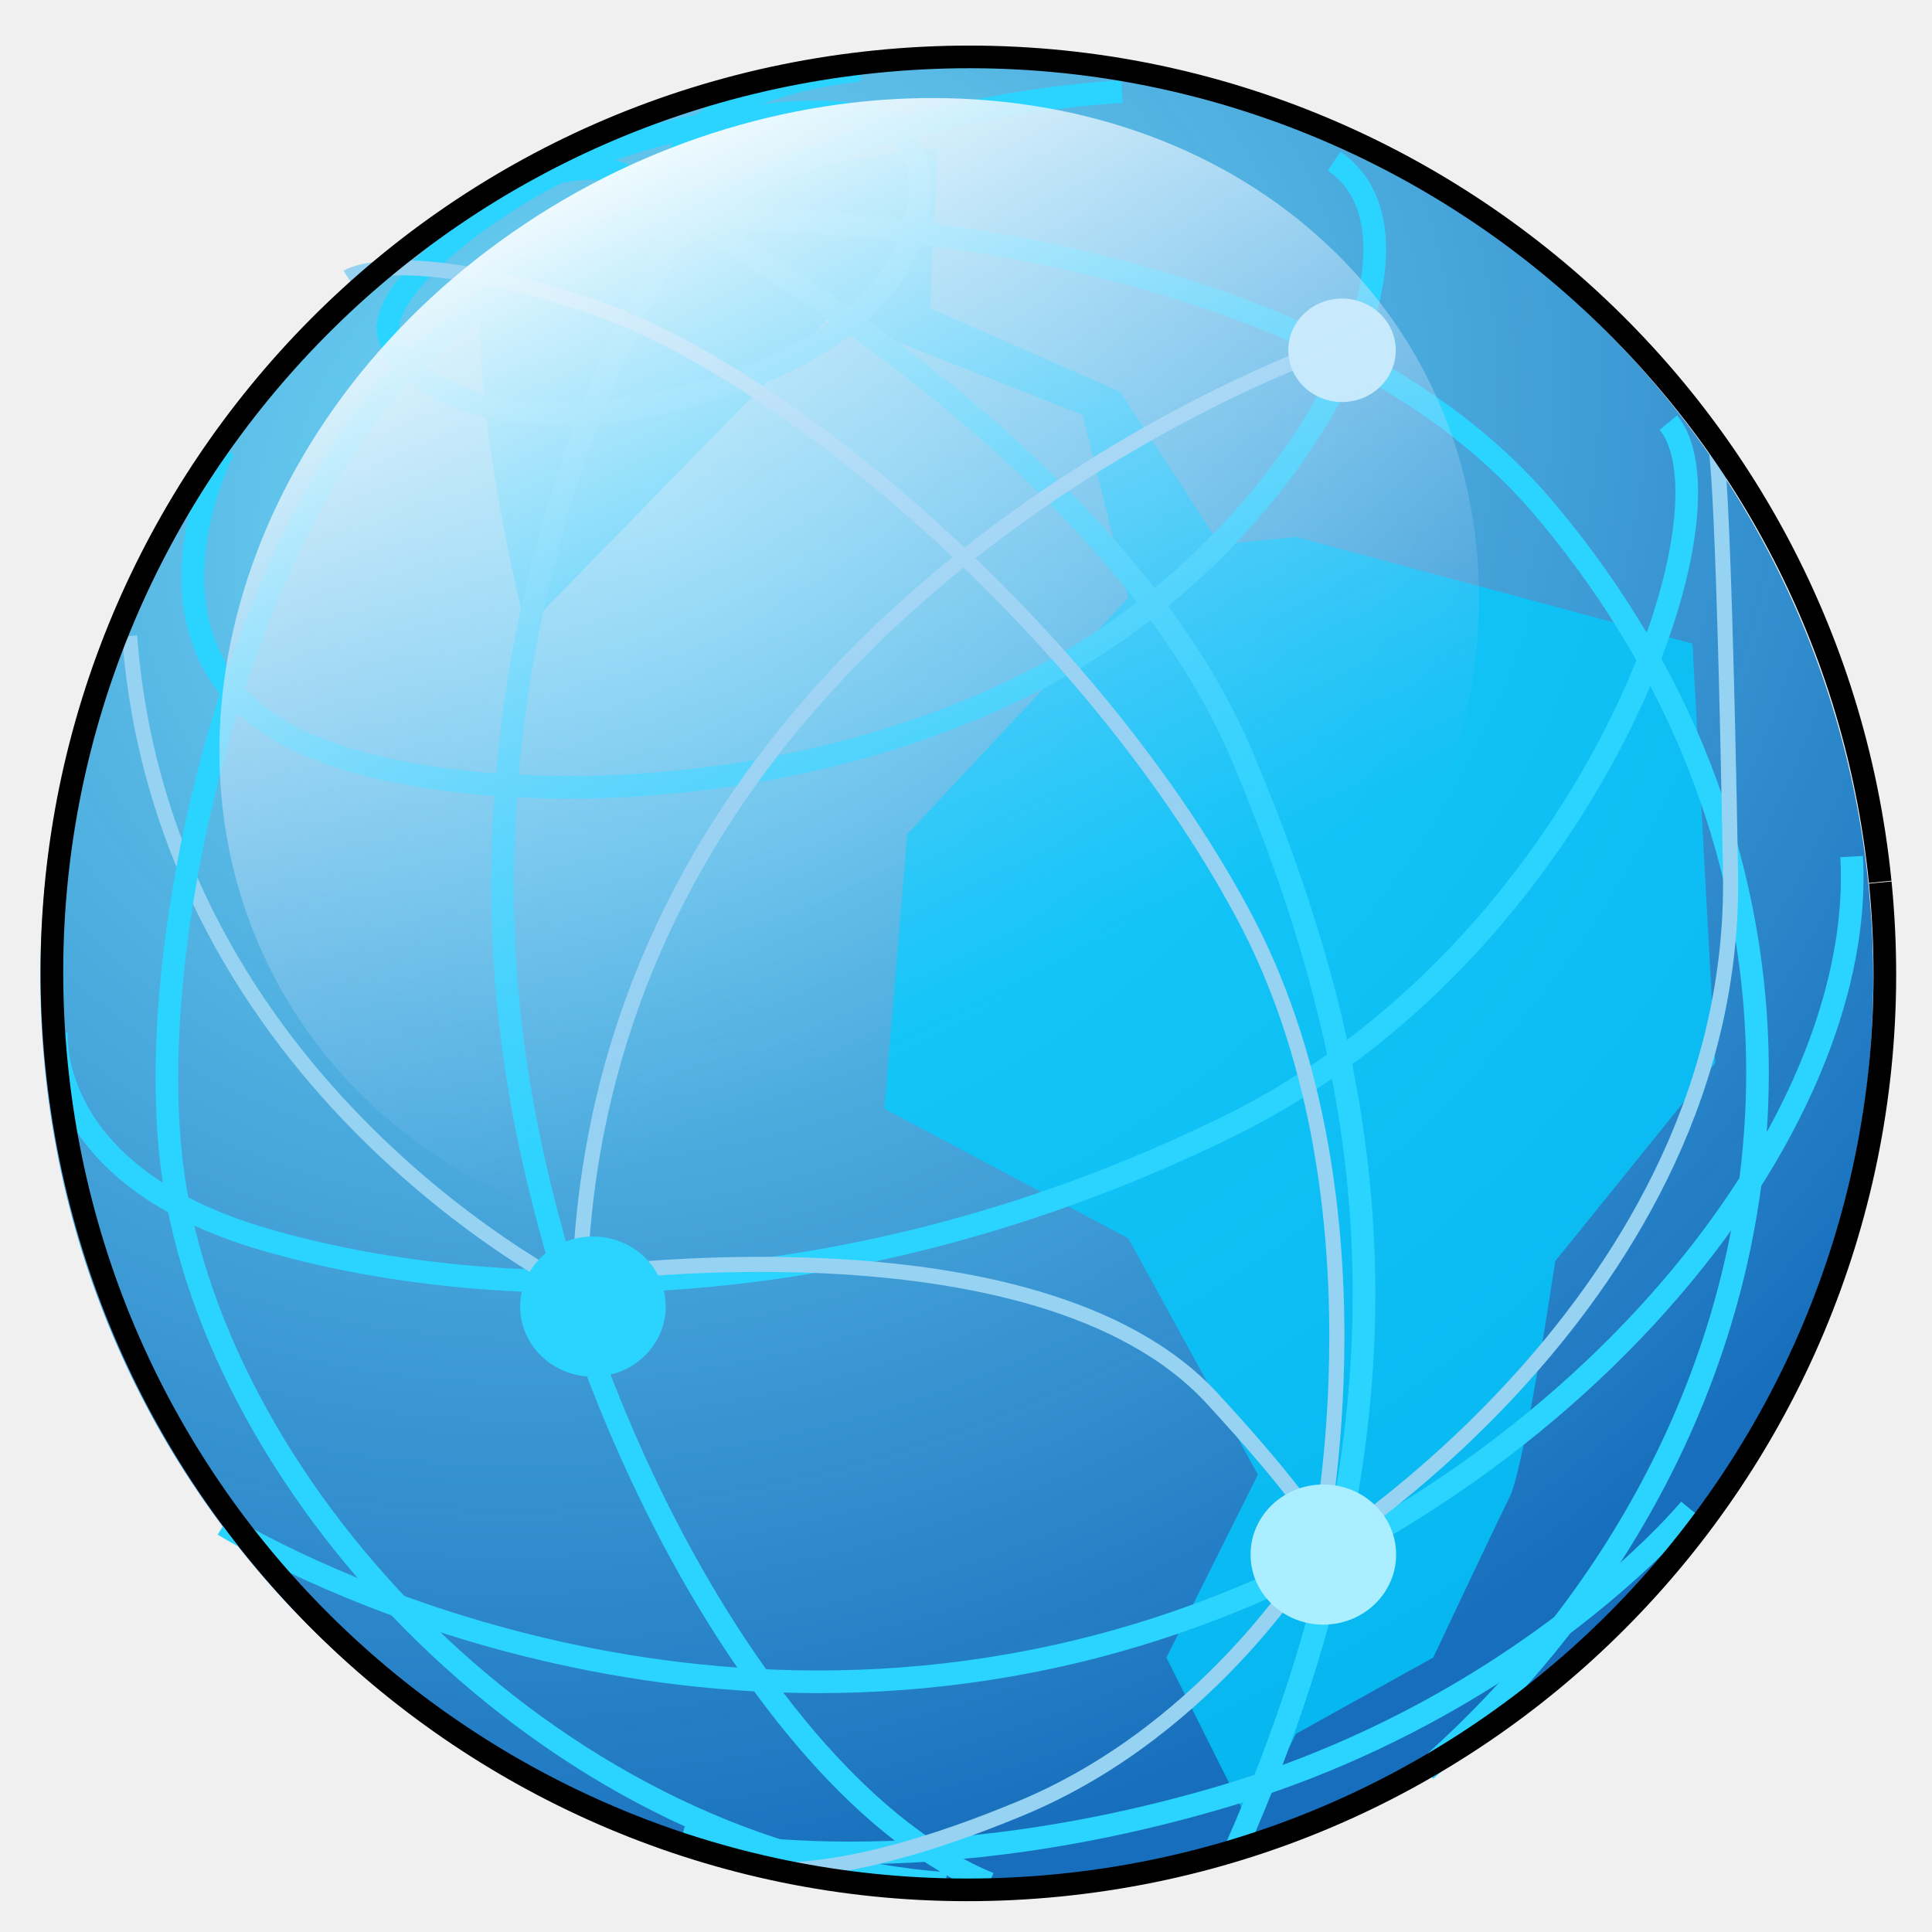
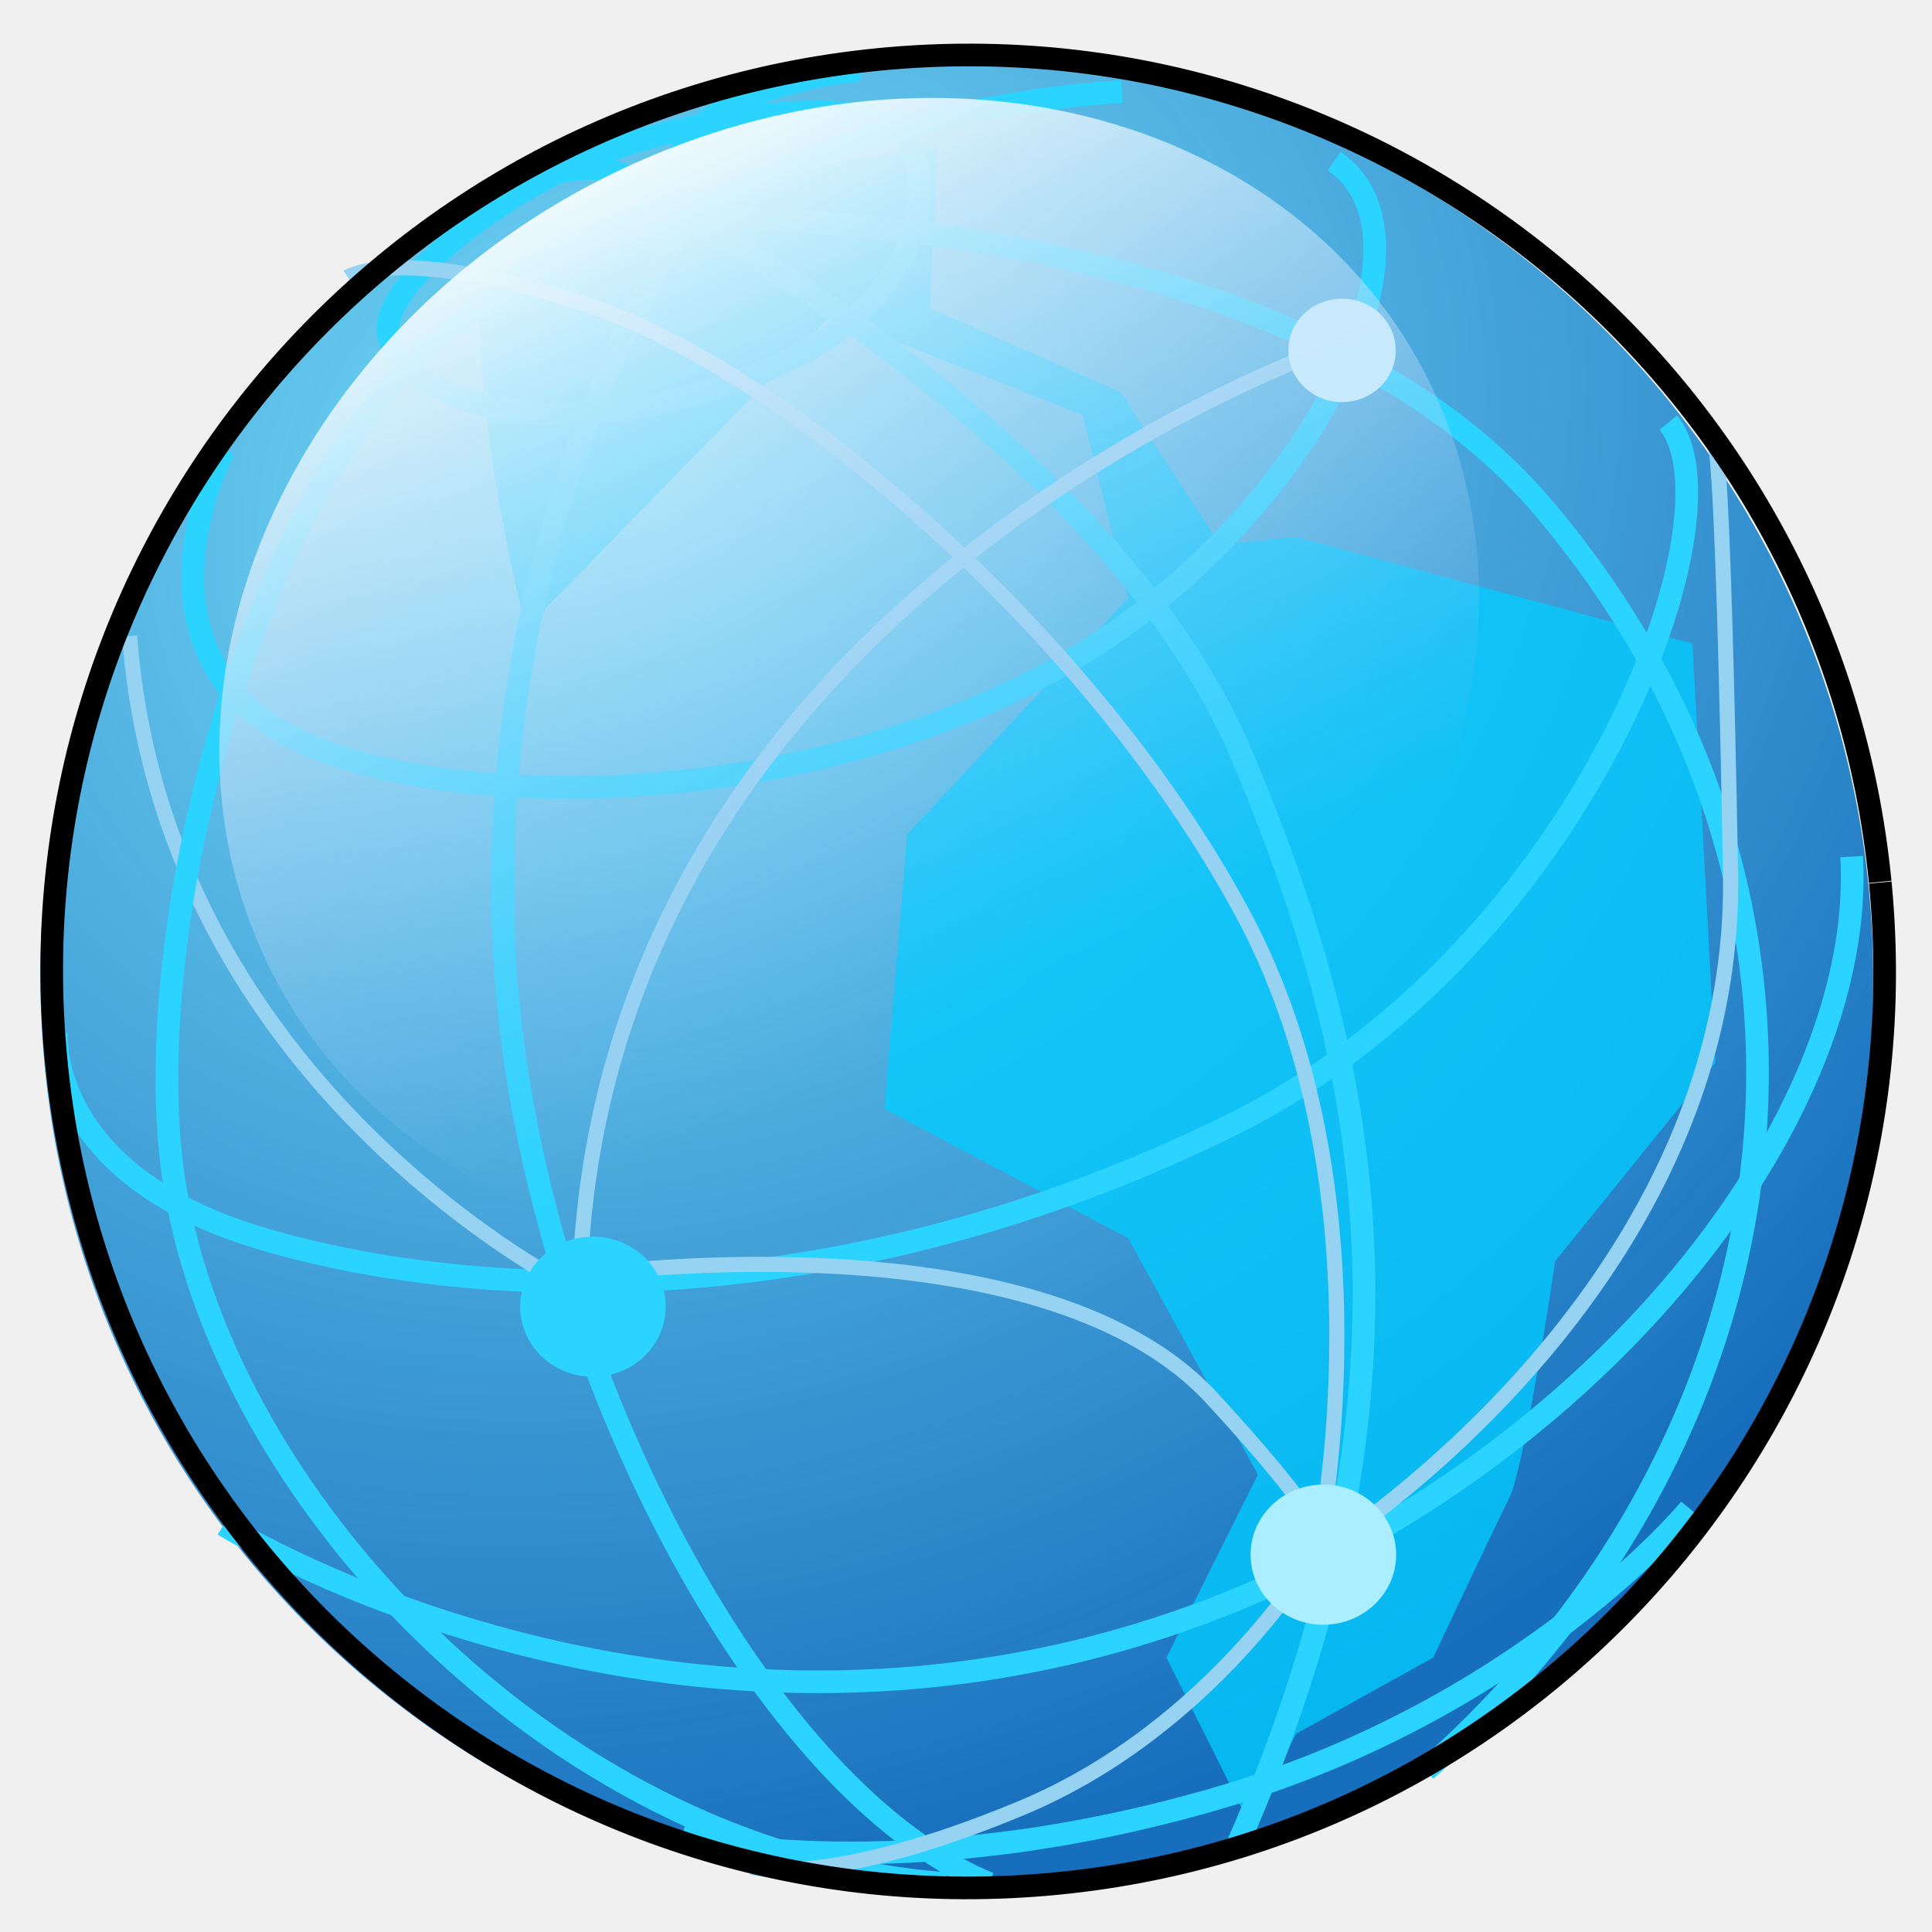
<svg xmlns="http://www.w3.org/2000/svg" xmlns:xlink="http://www.w3.org/1999/xlink" width="256" height="256" id="svg2" version="1.1">
  <defs id="defs4">
    <linearGradient id="linearGradient4119">
      <stop id="stop4121" offset="0" style="stop-color:#edfafe;stop-opacity:1;" />
      <stop id="stop4123" offset="1" style="stop-color:#86c0f4;stop-opacity:0;" />
    </linearGradient>
    <linearGradient id="linearGradient3972">
      <stop style="stop-color:#78def9;stop-opacity:1;" offset="0" id="stop3974" />
      <stop style="stop-color:#116bbb;stop-opacity:0.975;" offset="1" id="stop3976" />
    </linearGradient>
    <radialGradient xlink:href="#linearGradient3972" id="radialGradient3978" cx="417.116" cy="91.482" fx="417.116" fy="91.482" r="122.934" gradientTransform="matrix(1.615381,-0.7488117,0.635066,1.370002,-329.2445,294.5119)" gradientUnits="userSpaceOnUse" />
    <linearGradient xlink:href="#linearGradient4119" id="linearGradient4117" x1="348.568" y1="127.429" x2="471.336" y2="116.795" gradientUnits="userSpaceOnUse" />
  </defs>
  <g id="layer1" transform="translate(0,-796.3622)">
-     <path style="opacity:0.956;fill:#614868;fill-opacity:1;stroke:none" d="m 687.387,679.384 c -17.75,21.031 -27.878,48.579 -26.388,78.232 3.12,62.086 55.973,109.887 118.059,106.767 28.375,-1.426 53.76,-13.247 72.671,-31.586 L 828.083,810.719 c -13.237,12.327 -30.725,20.231 -50.203,21.21 -43.889,2.206 -81.255,-31.588 -83.461,-75.477 -1.024,-20.38 5.713,-39.351 17.62,-54.051 l -24.652,-23.017 z" id="path2985-0" />
-     <path style="fill:#614868;stroke:#000000;stroke-width:0.34px;stroke-linecap:butt;stroke-linejoin:miter;stroke-opacity:1" d="m 773.276,935.501 -27.17,41.725 54.825,0 z" id="path3027" />
-     <path id="path3047" style="font-size:20px;font-style:normal;font-variant:normal;font-weight:normal;font-stretch:normal;line-height:125%;letter-spacing:0px;word-spacing:0px;fill:#ffffff;fill-opacity:1;stroke:none;font-family:Cheri;-inkscape-font-specification:Cheri" d="m 790.886,908.862 -7.402,26.165 -5.938,-0.554 c -0.554,-1.742 -1.874,-6.109 -3.958,-13.102 l -4.631,13.102 -5.621,0.158 -4.988,-26.284 6.967,-0.198 c 0.343,2.718 0.924,7.706 1.742,14.963 l 3.681,-12.706 6.373,1.029 3.048,10.213 3.365,-13.656 7.363,0.871" />
-     <path id="path3049" style="font-size:20px;font-style:normal;font-variant:normal;font-weight:normal;font-stretch:normal;line-height:125%;letter-spacing:0px;word-spacing:0px;fill:#ffffff;fill-opacity:1;stroke:none;font-family:Cheri;-inkscape-font-specification:Cheri" d="m 824.13,908.862 -7.402,26.165 -5.938,-0.554 c -0.554,-1.742 -1.874,-6.109 -3.958,-13.102 l -4.631,13.102 -5.621,0.158 -4.988,-26.284 6.967,-0.198 c 0.343,2.718 0.924,7.706 1.742,14.963 l 3.681,-12.706 6.373,1.029 3.048,10.213 3.365,-13.656 7.363,0.871" />
-     <path id="path3051" style="font-size:20px;font-style:normal;font-variant:normal;font-weight:normal;font-stretch:normal;line-height:125%;letter-spacing:0px;word-spacing:0px;fill:#ffffff;fill-opacity:1;stroke:none;font-family:Cheri;-inkscape-font-specification:Cheri" d="m 857.374,908.862 -7.402,26.165 -5.938,-0.554 c -0.554,-1.742 -1.874,-6.109 -3.958,-13.102 l -4.631,13.102 -5.621,0.158 -4.988,-26.284 6.967,-0.198 c 0.343,2.718 0.924,7.706 1.742,14.963 l 3.681,-12.706 6.373,1.029 3.048,10.213 3.365,-13.656 7.363,0.871" />
-     <path style="fill:url(#radialGradient3978);fill-opacity:1;stroke:none" id="path3202" d="m 563.935,163.202 a 121.429,121.429 0 1 1 -0.23,-2.643" transform="translate(-316.0762,753.505)" />
+     <path style="fill:url(#radialGradient3978);fill-opacity:1;stroke:none" id="path3202" d="m 563.935,163.202 c 5.095,66.869 -44.982,125.208 -111.851,130.304 -66.869,5.095 -125.208,-44.982 -130.304,-111.851 -5.095,-66.869 44.982,-125.208 111.851,-130.304 65.839,-5.017 123.619,43.495 130.073,109.209" transform="translate(-316.0762,753.505)" />
    <path style="fill:#03ccff;fill-opacity:0.776;stroke:none" d="m 110.107,838.21 33.335,13.132 6.061,24.244 -29.294,31.315 -3.03,36.365 32.325,17.173 17.173,31.315 -12.122,24.244 11.112,22.223 6.061,-12.122 18.183,-10.101 c 0,0 8.081,-17.173 10.102,-21.213 2.02,-4.041 6.061,-31.315 6.061,-31.315 l 21.213,-26.264 -3.03,-55.558 -52.528,-14.142 -10.102,1.01 -13.132,-20.203 -25.254,-11.112 1.01,-21.213 c 0,0 -60.609,6.061 -60.609,23.234 0,17.173 6.061,40.406 6.061,40.406 z" id="path4125" />
    <path style="fill:none;stroke:#2ad4ff;stroke-width:3;stroke-linecap:butt;stroke-linejoin:miter;stroke-miterlimit:4;stroke-opacity:1;stroke-dasharray:none" d="m 51.424,840.219 c 0.544,6.772 17.3,17.393 47.857,6.071 26.244,-9.723 25.071,-29.46 18.929,-33.214 -6.664,-4.073 -26.46,-0.929 -38.571,3.571 -12.112,4.5 -28.758,16.799 -28.214,23.571 z" id="path3985" />
    <path style="fill:none;stroke:#2ad4ff;stroke-width:3;stroke-linecap:butt;stroke-linejoin:miter;stroke-miterlimit:4;stroke-opacity:1;stroke-dasharray:none" d="m 29.638,855.934 c 0,0 -13.518,25.892 8.571,37.857 17.143,9.286 63.281,11.421 100,-7.857 33.837,-17.765 54.286,-57.5 38.571,-68.214" id="path3987" />
    <path style="fill:none;stroke:#2ad4ff;stroke-width:3;stroke-linecap:butt;stroke-linejoin:miter;stroke-miterlimit:4;stroke-opacity:1;stroke-dasharray:none" d="m 7.495,933.076 c 0,0 -1.786,18.929 27.5,27.5 29.286,8.571 76.945,9.981 127.857,-15 47.185,-23.152 68.214,-81.071 58.214,-93.214" id="path3989" />
    <path style="fill:none;stroke:#2ad4ff;stroke-width:3;stroke-linecap:butt;stroke-linejoin:miter;stroke-miterlimit:4;stroke-opacity:1;stroke-dasharray:none" d="m 29.638,998.434 c 0,0 52.059,32.673 115.714,16.071 58.17,-15.171 102.143,-66.071 100,-104.643" id="path3991" />
    <path style="fill:none;stroke:#2ad4ff;stroke-width:3;stroke-linecap:butt;stroke-linejoin:miter;stroke-miterlimit:4;stroke-opacity:1;stroke-dasharray:none" d="m 90.352,1039.862 c 0,0 29.061,7.119 71.429,-5.357 40.451,-11.912 62.143,-38.214 62.143,-38.214" id="path3993" />
    <path style="fill:none;stroke:#2ad4ff;stroke-width:3;stroke-linecap:butt;stroke-linejoin:miter;stroke-miterlimit:4;stroke-opacity:1;stroke-dasharray:none" d="M 188.924,1030.934 C 238.78,987.03 249.243,916.621 204.638,863.791 170.444,823.291 91.067,825.219 91.067,825.219 c 0,0 56.205,30.093 73.571,71.429 17.111,40.728 25.714,84.286 -0.714,144.286" id="path3995" />
    <path style="fill:none;stroke:#96d2f2;stroke-width:2;stroke-linecap:butt;stroke-linejoin:miter;stroke-miterlimit:4;stroke-opacity:1;stroke-dasharray:none" d="m 176.777,842.25 c 0,0 -97.985,33.335 -100.005,125.259 0,0 -55.053,-26.769 -59.599,-86.873" id="path4132" />
    <path style="fill:none;stroke:#2ad4ff;stroke-width:3;stroke-linecap:butt;stroke-linejoin:miter;stroke-miterlimit:4;stroke-opacity:1;stroke-dasharray:none" d="M 131.067,1045.934 C 99.638,1033.076 69.158,972.685 66.781,921.648 c -2.626,-56.386 23.571,-95 23.571,-95 0,0 -12.781,-3.687 -35,17.143 -22.857,21.429 -37.46,78.099 -32.143,110 7.143,42.857 52.201,88.571 102.143,92.143" id="path3997" />
    <path style="fill:none;stroke:#2ad4ff;stroke-width:3;stroke-linecap:butt;stroke-linejoin:miter;stroke-miterlimit:4;stroke-opacity:1;stroke-dasharray:none" d="m 89.638,825.219 c 0,0 24.749,-14.582 59.034,-16.724" id="path3999" />
    <path style="fill:none;stroke:#2ad4ff;stroke-width:3;stroke-linecap:butt;stroke-linejoin:miter;stroke-miterlimit:4;stroke-opacity:1;stroke-dasharray:none" d="m 113.924,805.661 c 0,0 -30.81,2.591 -23.798,20.146" id="path3999-4" />
    <path style="fill:none;stroke:#2ad4ff;stroke-width:3;stroke-linecap:butt;stroke-linejoin:miter;stroke-miterlimit:4;stroke-opacity:1;stroke-dasharray:none" d="m 57.295,827.842 c 0,0 24.123,-19.34 31.129,-1.783" id="path3999-4-7" />
    <path style="fill:none;stroke:#96d2f2;stroke-width:2;stroke-linecap:butt;stroke-linejoin:miter;stroke-miterlimit:4;stroke-opacity:1;stroke-dasharray:none" d="m 75.761,965.489 c 0,0 61.619,-9.091 84.853,16.162 23.234,25.254 13.132,21.213 13.132,21.213 0,0 56.569,-34.345 55.558,-90.914 -1.01,-56.569 -2.02,-56.569 -2.02,-56.569" id="path4134" />
-     <path style="fill:#2ad4ff;stroke:none" id="path4037" d="m 394.258,172.437 a 9.643,9.286 0 1 1 -0.018,-0.202" transform="translate(-306.0762,796.3622)" />
+     <path style="fill:#2ad4ff;stroke:none" id="path4037" d="m 394.258,172.437 c 0.405,5.114 -3.572,9.575 -8.882,9.964 -5.31,0.39 -9.943,-3.44 -10.348,-8.553 -0.405,-5.114 3.572,-9.575 8.882,-9.964 5.228,-0.384 9.817,3.326 10.329,8.351" transform="translate(-306.0762,796.3622)" />
    <path style="fill:none;stroke:#96d2f2;stroke-width:2;stroke-linecap:butt;stroke-linejoin:miter;stroke-miterlimit:4;stroke-opacity:1;stroke-dasharray:none" d="m 46.067,833.076 c 0,0 6.734,-4.438 31.429,3.571 26.429,8.571 67.143,43.571 87.143,80.714 20,37.143 10,84.286 10,84.286 0,0 -13.571,23.571 -39.286,34.286 -25.714,10.714 -35.714,7.857 -35.714,7.857" id="path4136" />
-     <path transform="translate(-209.2905,829.2193)" style="fill:#aaeeff;stroke:none" id="path4037-7" d="m 394.258,172.437 a 9.643,9.286 0 1 1 -0.018,-0.202" />
-     <path transform="matrix(0.7381211,0,0,0.7381211,-106.0861,714.9871)" style="fill:#d5f6ff;stroke:none" id="path4037-7-5" d="m 394.258,172.437 a 9.643,9.286 0 1 1 -0.018,-0.202" />
-     <path style="fill:none;stroke:#000000;stroke-width:3;stroke-miterlimit:4;stroke-opacity:1;stroke-dasharray:none" id="path3202-9" d="m 563.713,160.649 a 121.429,121.429 0 1 1 -0.009,-0.09" transform="translate(-314.5678,752.6542)" />
-     <path style="fill:url(#linearGradient4117);fill-opacity:1;stroke:none" id="path4109" d="M 498.355,121.029 A 75,84.228 0 1 1 487.247,82.924" transform="matrix(0.2984334,0.9362827,-0.9544305,0.3564724,107.745,443.717)" />
+     <path transform="translate(-209.2905,829.2193)" style="fill:#aaeeff;stroke:none" id="path4037-7" d="m 394.258,172.437 c 0.405,5.114 -3.572,9.575 -8.882,9.964 -5.31,0.39 -9.943,-3.44 -10.348,-8.553 -0.405,-5.114 3.572,-9.575 8.882,-9.964 5.228,-0.384 9.817,3.326 10.329,8.351" />
+     <path transform="matrix(0.7381211,0,0,0.7381211,-106.0861,714.9871)" style="fill:#d5f6ff;stroke:none" id="path4037-7-5" d="m 394.258,172.437 c 0.405,5.114 -3.572,9.575 -8.882,9.964 -5.31,0.39 -9.943,-3.44 -10.348,-8.553 -0.405,-5.114 3.572,-9.575 8.882,-9.964 5.228,-0.384 9.817,3.326 10.329,8.351" />
+     <path style="fill:none;stroke:#000000;stroke-width:3;stroke-miterlimit:4;stroke-opacity:1;stroke-dasharray:none" id="path3202-9" d="M 563.713,160.649 C 570.219,227.396 521.383,286.779 454.636,293.284 387.889,299.79 328.507,250.955 322.001,184.208 315.496,117.461 364.331,58.078 431.078,51.573 497.79,45.071 557.153,93.853 563.704,160.56" transform="translate(-314.5678,752.6542)" />
+     <path style="fill:url(#linearGradient4117);fill-opacity:1;stroke:none" id="path4109" d="m 498.355,121.029 c 3.147,46.383 -27.783,86.85 -69.085,90.384 -41.302,3.534 -77.335,-31.202 -80.482,-77.585 -3.147,-46.383 27.783,-86.85 69.085,-90.384 27.868,-2.385 54.606,12.831 69.374,39.48" transform="matrix(0.2984334,0.9362827,-0.9544305,0.3564724,107.745,443.717)" />
  </g>
</svg>
